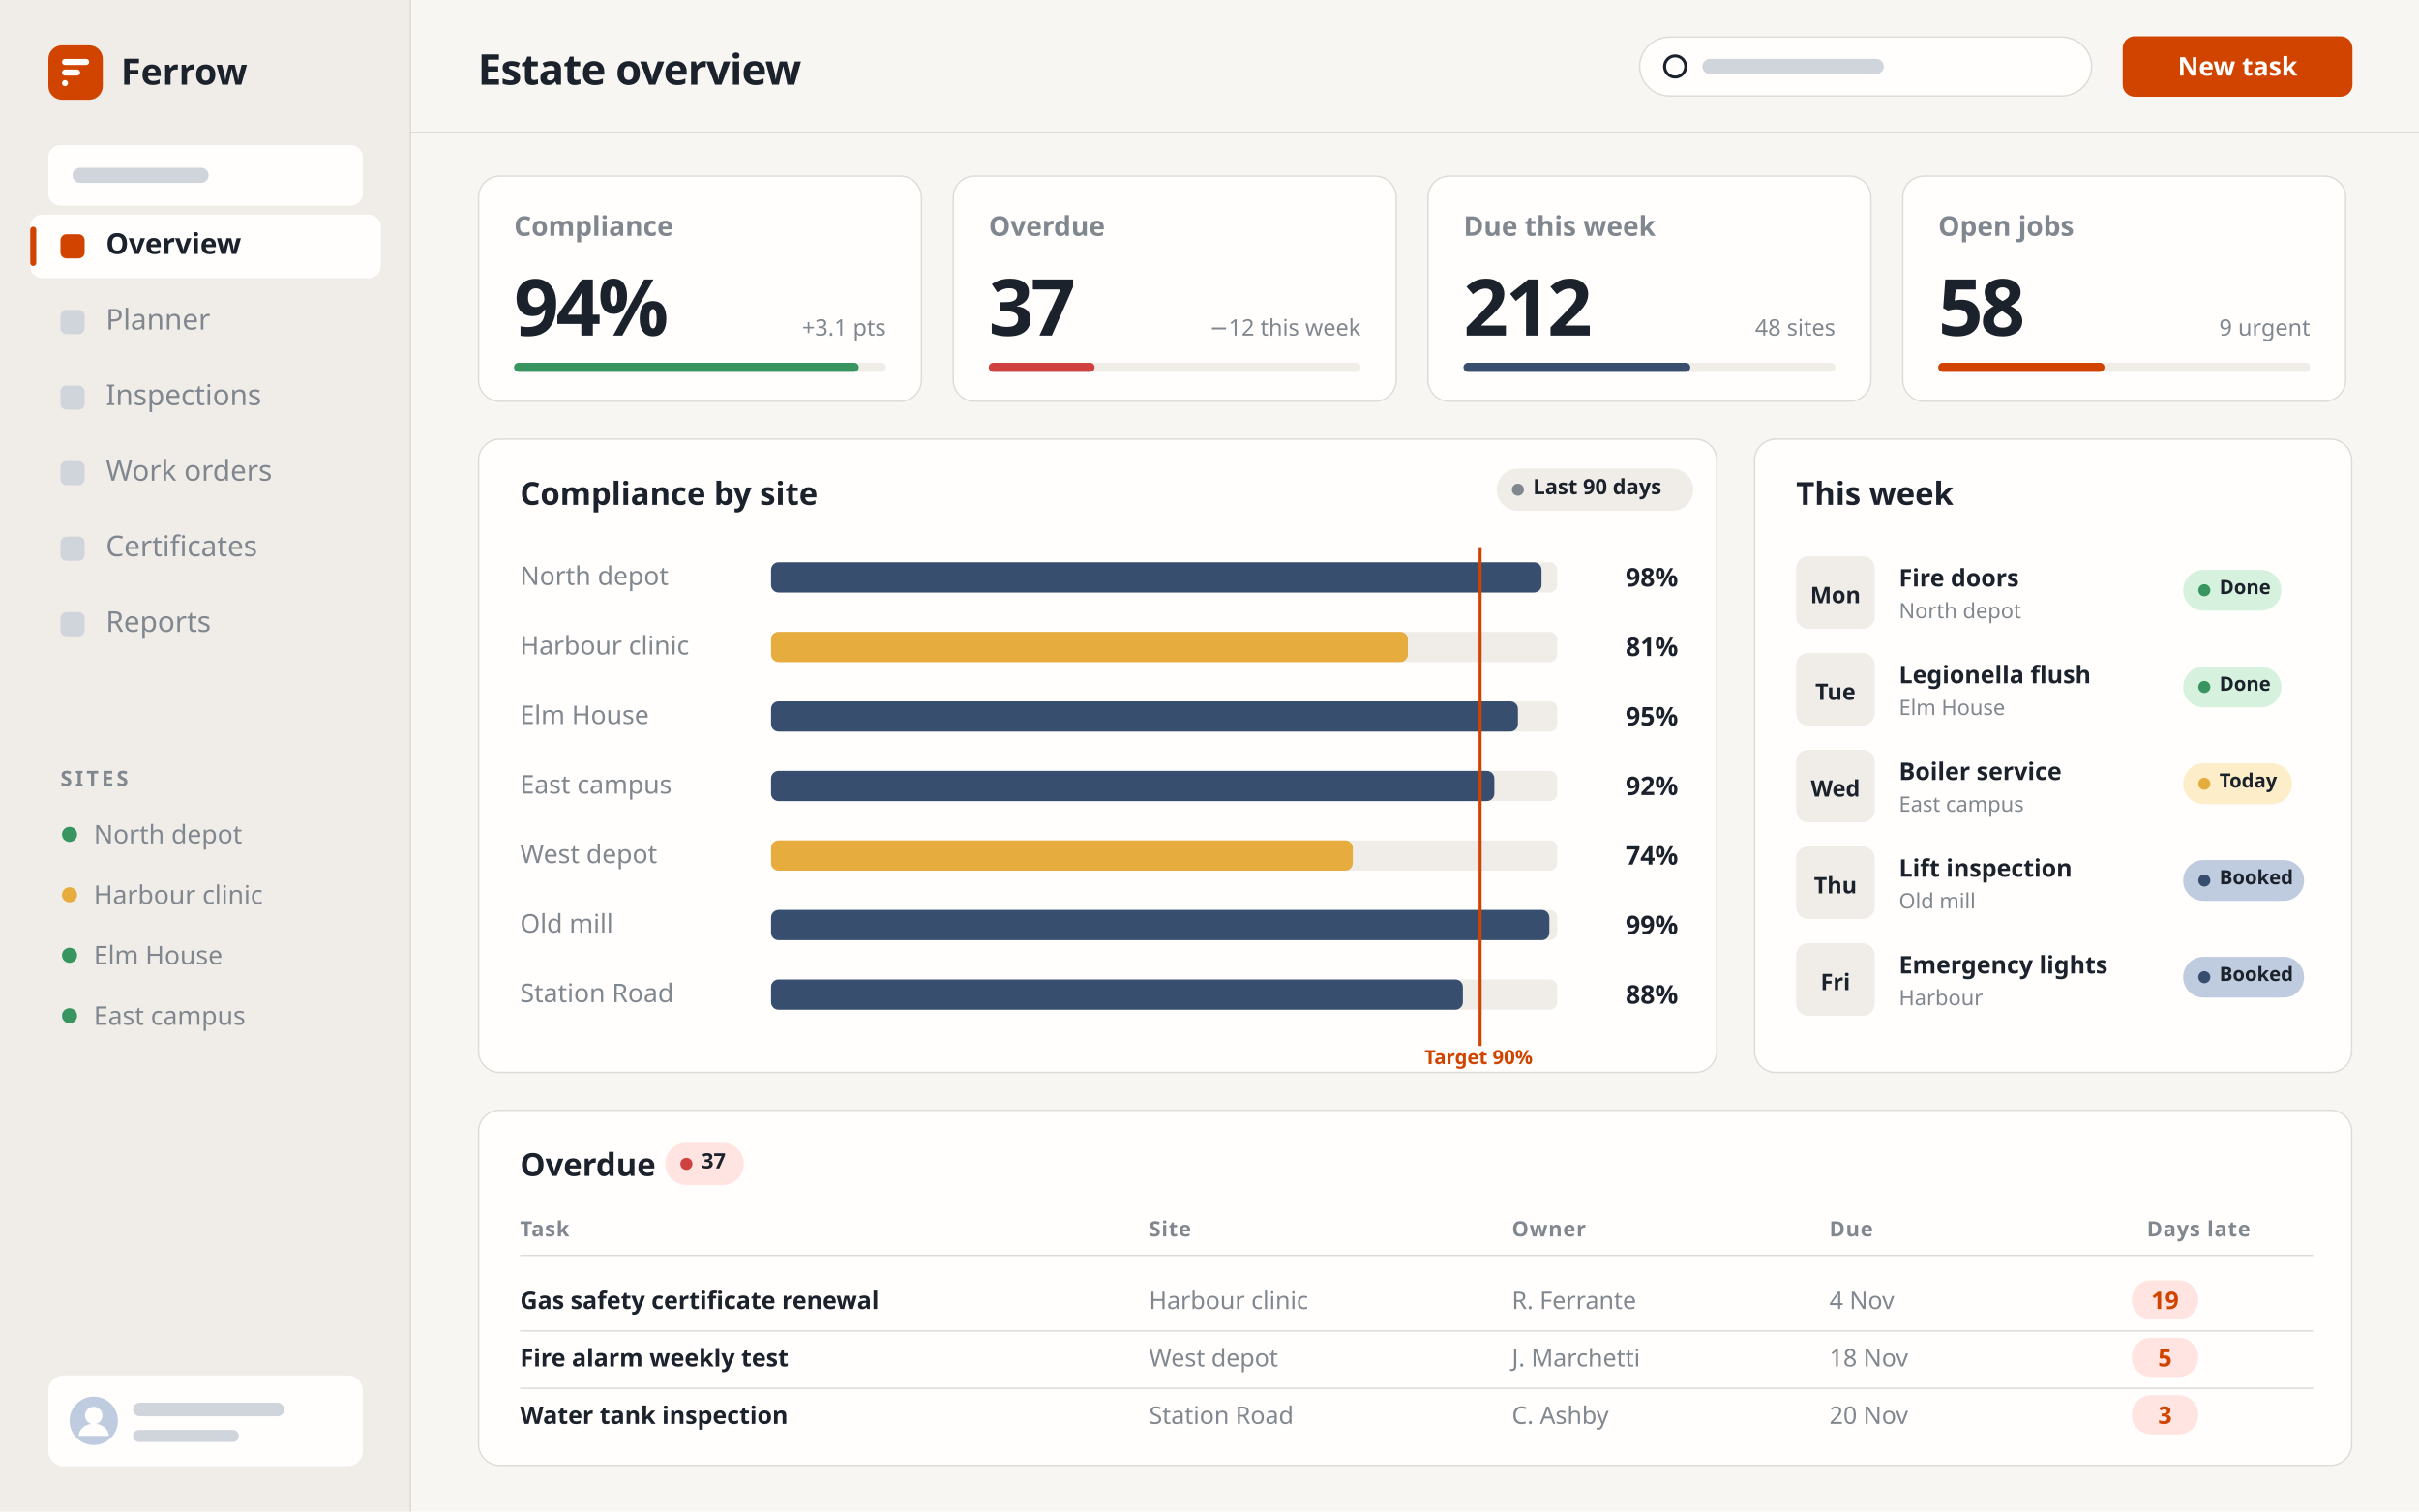
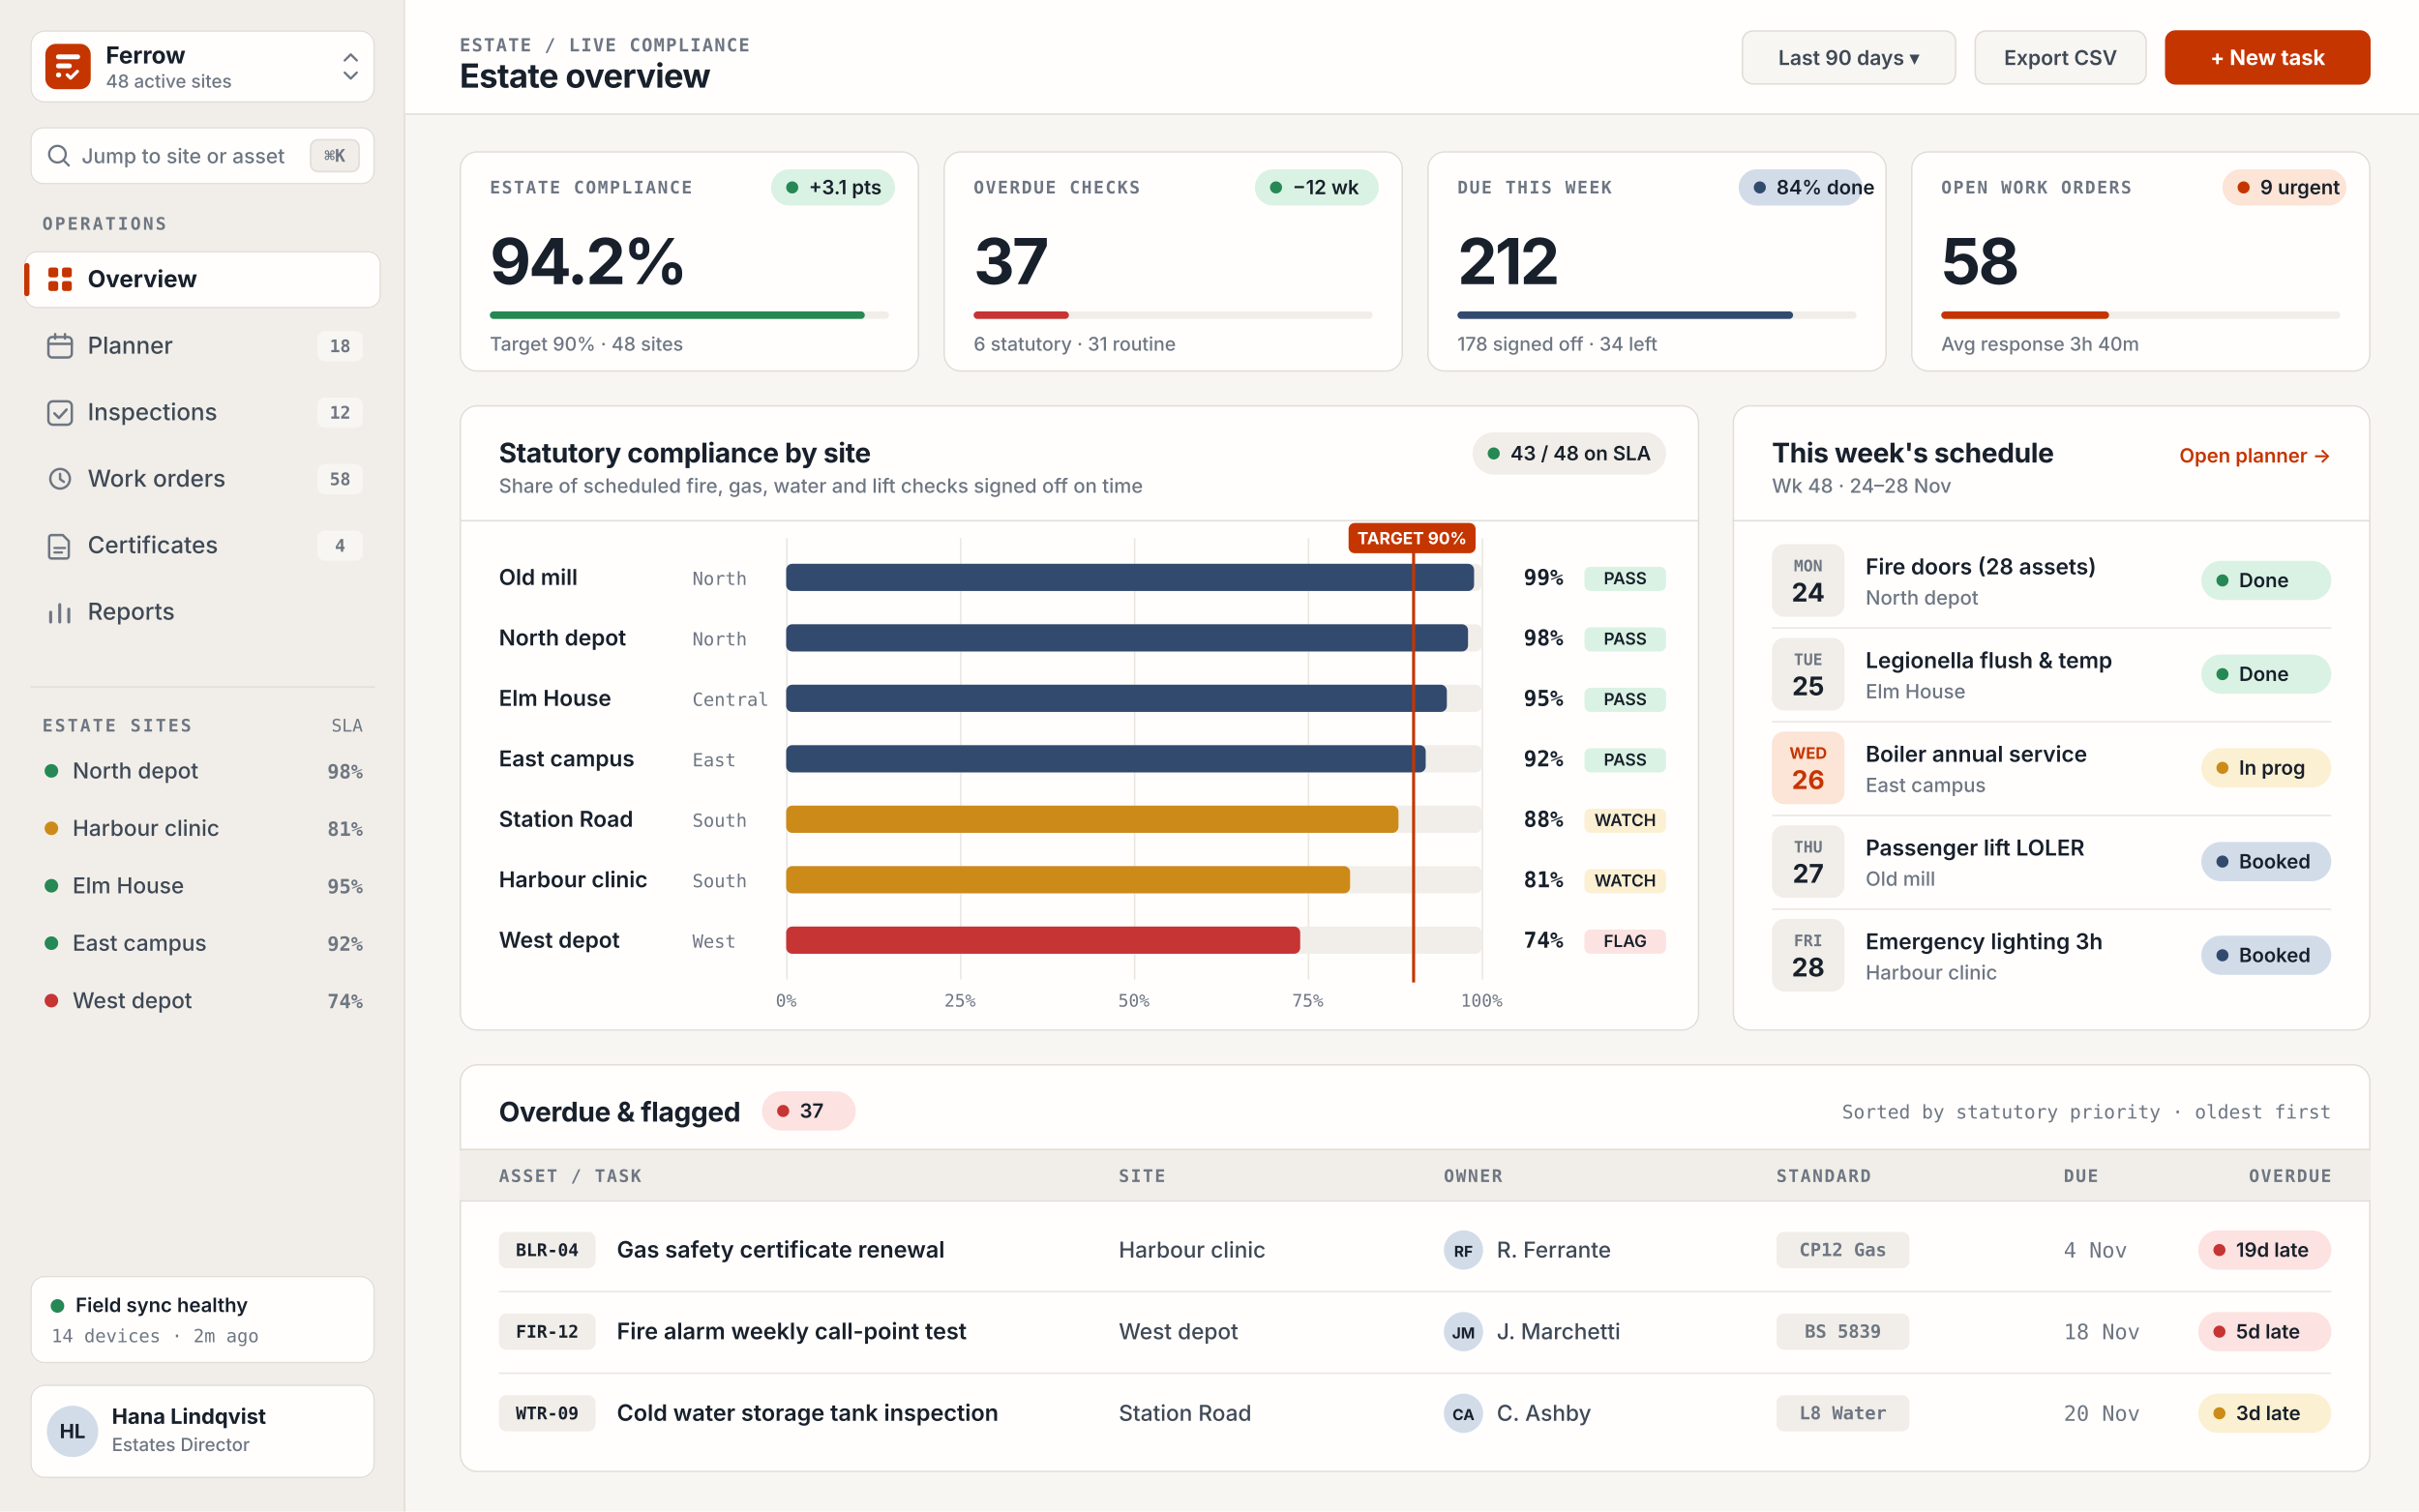
<svg xmlns="http://www.w3.org/2000/svg" viewBox="0 0 1600 1000" width="1600" height="1000">
-   <style>.s-bg{fill:#f8f6f3}.s-panel{fill:#fffefd}.s-sunk{fill:#f0ede9}.s-line{fill:#dfdcd7}.s-ink{fill:#1b222c}.s-muted{fill:#81878f}.s-faint{fill:#d0d4db}.s-acc{fill:#d14400}.s-acc2{fill:#ffdfca}.s-ok{fill:#389560}.s-ok2{fill:#d6f2de}.s-warn{fill:#e6ac3d}.s-warn2{fill:#fdedc9}.s-bad{fill:#cf4040}.s-bad2{fill:#ffe4e1}.s-data{fill:#384e6e}.s-data2{fill:#bfccdf}.s-skin{fill:#d6d3cf}.s-hair{fill:#1f2733}.s-hair2{fill:#7d838e}.s-stroke{fill:none;stroke:#dfdcd7}.s-stroke-ink{fill:none;stroke:#1b222c}.s-stroke-acc{fill:none;stroke:#d14400}.s-stroke-data{fill:none;stroke:#384e6e}.s-text{fill:#1b222c;font-family:system-ui,sans-serif}.s-text-muted{fill:#81878f;font-family:system-ui,sans-serif}.s-text-acc{fill:#d14400;font-family:system-ui,sans-serif}.s-num{fill:#1b222c;font-family:system-ui,sans-serif}.s-logo{fill:currentColor}.s-logo-text{fill:currentColor;font-family:system-ui,sans-serif}</style>
+   <style>.s-bg{fill:#f8f6f2}.s-panel{fill:#fffefd}.s-sunk{fill:#f1eee9}.s-line{fill:#e1ddd7}.s-grid{fill:#eae6e0}.s-ink{fill:#18202b}.s-ink-soft{fill:#3f4956}.s-muted{fill:#6e7682}.s-faint{fill:#cfd4dc}.s-acc{fill:#c53500}.s-acc2{fill:#fce4d6}.s-ok{fill:#268854}.s-ok2{fill:#daf2e3}.s-warn{fill:#cc8b18}.s-warn2{fill:#fcf0d2}.s-bad{fill:#c73434}.s-bad2{fill:#fce2e0}.s-data{fill:#324a6e}.s-data2{fill:#d2dce9}.s-skin{fill:#d6d3cf}.s-hair{fill:#1f2733}.s-hair2{fill:#7d838e}.s-stroke{fill:none;stroke:#e1ddd7}.s-stroke-grid{fill:none;stroke:#eae6e0}.s-stroke-faint{fill:none;stroke:#cfd4dc}.s-stroke-ink{fill:none;stroke:#18202b}.s-stroke-panel{fill:none;stroke:#fffefd}.s-stroke-muted{fill:none;stroke:#6e7682}.s-stroke-acc{fill:none;stroke:#c53500}.s-stroke-ok{fill:none;stroke:#268854}.s-stroke-warn{fill:none;stroke:#cc8b18}.s-stroke-bad{fill:none;stroke:#c73434}.s-stroke-data{fill:none;stroke:#324a6e}.s-text{fill:#18202b;font-family:system-ui,-apple-system,sans-serif}.s-text-soft{fill:#3f4956;font-family:system-ui,-apple-system,sans-serif}.s-text-muted{fill:#6e7682;font-family:system-ui,-apple-system,sans-serif}.s-text-acc{fill:#c53500;font-family:system-ui,-apple-system,sans-serif}.s-text-on-acc{fill:#fffefd;font-family:system-ui,-apple-system,sans-serif}.s-text-ok{fill:#268854;font-family:system-ui,-apple-system,sans-serif}.s-text-bad{fill:#c73434;font-family:system-ui,-apple-system,sans-serif}.s-text-mono{fill:#6e7682;font-family:ui-monospace,Menlo,monospace}.s-text-mono-ink{fill:#18202b;font-family:ui-monospace,Menlo,monospace}.s-num{fill:#18202b;font-family:system-ui,-apple-system,sans-serif}</style>
  <rect x="0" y="0" width="1600" height="1000" class="s-bg" />
-   <rect x="0" y="0" width="272" height="1000" class="s-sunk" />
-   <rect x="271" y="0" width="1" height="1000" class="s-line" />
-   <rect x="32" y="30" width="36" height="36" rx="9" class="s-acc" />
-   <rect x="41" y="39" width="18" height="4" rx="2" class="s-panel" />
-   <rect x="41" y="46" width="12" height="4" rx="2" class="s-panel" />
-   <rect x="41" y="53" width="4" height="4" rx="2" class="s-panel" />
-   <text x="80" y="56" font-size="24" font-weight="760" text-anchor="start" class="s-text">Ferrow</text>
-   <rect x="32" y="96" width="208" height="40" rx="8" class="s-panel" />
-   <rect x="48" y="111" width="90" height="10" rx="5" class="s-faint" />
-   <rect x="20" y="142" width="232" height="42" rx="8" class="s-panel" />
-   <rect x="20" y="150" width="4" height="26" rx="2" class="s-acc" />
-   <rect x="40" y="155" width="16" height="16" rx="4" class="s-acc" />
-   <text x="70" y="168" font-size="19" font-weight="650" text-anchor="start" class="s-text">Overview</text>
-   <rect x="40" y="205" width="16" height="16" rx="4" class="s-faint" />
-   <text x="70" y="218" font-size="19" font-weight="500" text-anchor="start" class="s-text-muted">Planner</text>
-   <rect x="40" y="255" width="16" height="16" rx="4" class="s-faint" />
-   <text x="70" y="268" font-size="19" font-weight="500" text-anchor="start" class="s-text-muted">Inspections</text>
-   <rect x="40" y="305" width="16" height="16" rx="4" class="s-faint" />
-   <text x="70" y="318" font-size="19" font-weight="500" text-anchor="start" class="s-text-muted">Work orders</text>
-   <rect x="40" y="355" width="16" height="16" rx="4" class="s-faint" />
-   <text x="70" y="368" font-size="19" font-weight="500" text-anchor="start" class="s-text-muted">Certificates</text>
-   <rect x="40" y="405" width="16" height="16" rx="4" class="s-faint" />
-   <text x="70" y="418" font-size="19" font-weight="500" text-anchor="start" class="s-text-muted">Reports</text>
-   <text x="40" y="520" font-size="14" font-weight="700" text-anchor="start" class="s-text-muted" letter-spacing="2">SITES</text>
-   <circle cx="46" cy="552" r="5" class="s-ok" />
-   <text x="62" y="558" font-size="17" font-weight="500" text-anchor="start" class="s-text-muted">North depot</text>
-   <circle cx="46" cy="592" r="5" class="s-warn" />
-   <text x="62" y="598" font-size="17" font-weight="500" text-anchor="start" class="s-text-muted">Harbour clinic</text>
-   <circle cx="46" cy="632" r="5" class="s-ok" />
-   <text x="62" y="638" font-size="17" font-weight="500" text-anchor="start" class="s-text-muted">Elm House</text>
-   <circle cx="46" cy="672" r="5" class="s-ok" />
-   <text x="62" y="678" font-size="17" font-weight="500" text-anchor="start" class="s-text-muted">East campus</text>
-   <rect x="32" y="910" width="208" height="60" rx="10" class="s-panel" />
-   <circle cx="62" cy="940" r="16" class="s-data2" />
-   <circle cx="62" cy="936.48" r="5.76" class="s-panel" />
-   <path d="M52.08 949.92a9.92 8 0 0 1 19.84 0" class="s-panel" />
-   <rect x="88" y="928" width="100" height="9" rx="4.5" class="s-faint" />
-   <rect x="88" y="946" width="70" height="8" rx="4" class="s-faint" />
-   <rect x="272" y="0" width="1328" height="88" class="s-bg" />
-   <rect x="272" y="87" width="1328" height="1" class="s-line" />
-   <text x="316" y="56" font-size="28" font-weight="720" text-anchor="start" class="s-text" letter-spacing="-0.5">Estate overview</text>
-   <rect x="1084" y="24" width="300" height="40" rx="20" class="s-panel" />
-   <rect x="1084.5" y="24.5" width="299" height="39" rx="20" class="s-stroke" />
-   <circle cx="1108" cy="44" r="7" class="s-stroke-ink" stroke-width="2" />
-   <rect x="1126" y="39" width="120" height="10" rx="5" class="s-faint" />
-   <rect x="1404" y="24" width="152" height="40" rx="8" class="s-acc" />
-   <text x="1480" y="50" font-size="17" font-weight="650" text-anchor="middle" class="s-text" style="fill:var(--shot-panel,#fff)">New task</text>
-   <rect x="316" y="116" width="294" height="150" rx="14" class="s-panel" />
-   <rect x="316.5" y="116.5" width="293" height="149" rx="14" class="s-stroke" />
-   <text x="340" y="156" font-size="18" font-weight="560" text-anchor="start" class="s-text-muted">Compliance</text>
-   <text x="340" y="222" font-size="52" font-weight="720" text-anchor="start" class="s-num" letter-spacing="-2">94%</text>
-   <rect x="340" y="240" width="246" height="6" rx="3" class="s-sunk" />
-   <rect x="340" y="240" width="228" height="6" rx="3" class="s-ok" />
-   <text x="586" y="222" font-size="15" font-weight="500" text-anchor="end" class="s-text-muted">+3.1 pts</text>
-   <rect x="630" y="116" width="294" height="150" rx="14" class="s-panel" />
-   <rect x="630.5" y="116.5" width="293" height="149" rx="14" class="s-stroke" />
-   <text x="654" y="156" font-size="18" font-weight="560" text-anchor="start" class="s-text-muted">Overdue</text>
-   <text x="654" y="222" font-size="52" font-weight="720" text-anchor="start" class="s-num" letter-spacing="-2">37</text>
-   <rect x="654" y="240" width="246" height="6" rx="3" class="s-sunk" />
-   <rect x="654" y="240" width="70" height="6" rx="3" class="s-bad" />
-   <text x="900" y="222" font-size="15" font-weight="500" text-anchor="end" class="s-text-muted">−12 this week</text>
-   <rect x="944" y="116" width="294" height="150" rx="14" class="s-panel" />
-   <rect x="944.5" y="116.5" width="293" height="149" rx="14" class="s-stroke" />
-   <text x="968" y="156" font-size="18" font-weight="560" text-anchor="start" class="s-text-muted">Due this week</text>
-   <text x="968" y="222" font-size="52" font-weight="720" text-anchor="start" class="s-num" letter-spacing="-2">212</text>
-   <rect x="968" y="240" width="246" height="6" rx="3" class="s-sunk" />
-   <rect x="968" y="240" width="150" height="6" rx="3" class="s-data" />
-   <text x="1214" y="222" font-size="15" font-weight="500" text-anchor="end" class="s-text-muted">48 sites</text>
-   <rect x="1258" y="116" width="294" height="150" rx="14" class="s-panel" />
-   <rect x="1258.5" y="116.5" width="293" height="149" rx="14" class="s-stroke" />
-   <text x="1282" y="156" font-size="18" font-weight="560" text-anchor="start" class="s-text-muted">Open jobs</text>
-   <text x="1282" y="222" font-size="52" font-weight="720" text-anchor="start" class="s-num" letter-spacing="-2">58</text>
-   <rect x="1282" y="240" width="246" height="6" rx="3" class="s-sunk" />
-   <rect x="1282" y="240" width="110" height="6" rx="3" class="s-acc" />
-   <text x="1528" y="222" font-size="15" font-weight="500" text-anchor="end" class="s-text-muted">9 urgent</text>
-   <rect x="316" y="290" width="820" height="420" rx="14" class="s-panel" />
-   <rect x="316.5" y="290.5" width="819" height="419" rx="14" class="s-stroke" />
-   <text x="344" y="334" font-size="21" font-weight="680" text-anchor="start" class="s-text">Compliance by site</text>
-   <rect x="990" y="310" width="130" height="28" rx="14" class="s-sunk" />
-   <circle cx="1004" cy="324" r="4" class="s-muted" />
-   <text x="1014" y="327" font-size="14" font-weight="560" text-anchor="start" class="s-text">Last 90 days</text>
-   <text x="344" y="387" font-size="17" font-weight="500" text-anchor="start" class="s-text-muted">North depot</text>
-   <rect x="510" y="372" width="520" height="20" rx="5" class="s-sunk" />
-   <rect x="510" y="372" width="509.6" height="20" rx="5" class="s-data" />
-   <text x="1110" y="388" font-size="17" font-weight="620" text-anchor="end" class="s-text">98%</text>
-   <text x="344" y="433" font-size="17" font-weight="500" text-anchor="start" class="s-text-muted">Harbour clinic</text>
-   <rect x="510" y="418" width="520" height="20" rx="5" class="s-sunk" />
-   <rect x="510" y="418" width="421.2" height="20" rx="5" class="s-warn" />
-   <text x="1110" y="434" font-size="17" font-weight="620" text-anchor="end" class="s-text">81%</text>
-   <text x="344" y="479" font-size="17" font-weight="500" text-anchor="start" class="s-text-muted">Elm House</text>
-   <rect x="510" y="464" width="520" height="20" rx="5" class="s-sunk" />
-   <rect x="510" y="464" width="494" height="20" rx="5" class="s-data" />
-   <text x="1110" y="480" font-size="17" font-weight="620" text-anchor="end" class="s-text">95%</text>
-   <text x="344" y="525" font-size="17" font-weight="500" text-anchor="start" class="s-text-muted">East campus</text>
-   <rect x="510" y="510" width="520" height="20" rx="5" class="s-sunk" />
-   <rect x="510" y="510" width="478.4" height="20" rx="5" class="s-data" />
-   <text x="1110" y="526" font-size="17" font-weight="620" text-anchor="end" class="s-text">92%</text>
-   <text x="344" y="571" font-size="17" font-weight="500" text-anchor="start" class="s-text-muted">West depot</text>
-   <rect x="510" y="556" width="520" height="20" rx="5" class="s-sunk" />
-   <rect x="510" y="556" width="384.8" height="20" rx="5" class="s-warn" />
-   <text x="1110" y="572" font-size="17" font-weight="620" text-anchor="end" class="s-text">74%</text>
-   <text x="344" y="617" font-size="17" font-weight="500" text-anchor="start" class="s-text-muted">Old mill</text>
-   <rect x="510" y="602" width="520" height="20" rx="5" class="s-sunk" />
-   <rect x="510" y="602" width="514.8" height="20" rx="5" class="s-data" />
-   <text x="1110" y="618" font-size="17" font-weight="620" text-anchor="end" class="s-text">99%</text>
-   <text x="344" y="663" font-size="17" font-weight="500" text-anchor="start" class="s-text-muted">Station Road</text>
-   <rect x="510" y="648" width="520" height="20" rx="5" class="s-sunk" />
-   <rect x="510" y="648" width="457.6" height="20" rx="5" class="s-data" />
-   <text x="1110" y="664" font-size="17" font-weight="620" text-anchor="end" class="s-text">88%</text>
-   <rect x="978" y="362" width="2" height="330" class="s-acc" />
-   <text x="978" y="704" font-size="13" font-weight="600" text-anchor="middle" class="s-text-acc">Target 90%</text>
-   <rect x="1160" y="290" width="396" height="420" rx="14" class="s-panel" />
-   <rect x="1160.5" y="290.5" width="395" height="419" rx="14" class="s-stroke" />
-   <text x="1188" y="334" font-size="21" font-weight="680" text-anchor="start" class="s-text">This week</text>
-   <rect x="1188" y="368" width="52" height="48" rx="8" class="s-sunk" />
-   <text x="1214" y="399" font-size="15" font-weight="650" text-anchor="middle" class="s-text">Mon</text>
-   <text x="1256" y="388" font-size="16" font-weight="600" text-anchor="start" class="s-text">Fire doors</text>
-   <text x="1256" y="409" font-size="14" font-weight="500" text-anchor="start" class="s-text-muted">North depot</text>
-   <rect x="1444" y="377" width="65" height="27" rx="13.5" class="s-ok2" />
-   <circle cx="1458" cy="390.5" r="4" class="s-ok" />
-   <text x="1468" y="393" font-size="13" font-weight="560" text-anchor="start" class="s-text">Done</text>
-   <rect x="1188" y="432" width="52" height="48" rx="8" class="s-sunk" />
-   <text x="1214" y="463" font-size="15" font-weight="650" text-anchor="middle" class="s-text">Tue</text>
-   <text x="1256" y="452" font-size="16" font-weight="600" text-anchor="start" class="s-text">Legionella flush</text>
-   <text x="1256" y="473" font-size="14" font-weight="500" text-anchor="start" class="s-text-muted">Elm House</text>
-   <rect x="1444" y="441" width="65" height="27" rx="13.5" class="s-ok2" />
-   <circle cx="1458" cy="454.5" r="4" class="s-ok" />
-   <text x="1468" y="457" font-size="13" font-weight="560" text-anchor="start" class="s-text">Done</text>
-   <rect x="1188" y="496" width="52" height="48" rx="8" class="s-sunk" />
-   <text x="1214" y="527" font-size="15" font-weight="650" text-anchor="middle" class="s-text">Wed</text>
-   <text x="1256" y="516" font-size="16" font-weight="600" text-anchor="start" class="s-text">Boiler service</text>
-   <text x="1256" y="537" font-size="14" font-weight="500" text-anchor="start" class="s-text-muted">East campus</text>
-   <rect x="1444" y="505" width="72" height="27" rx="13.5" class="s-warn2" />
-   <circle cx="1458" cy="518.5" r="4" class="s-warn" />
-   <text x="1468" y="521" font-size="13" font-weight="560" text-anchor="start" class="s-text">Today</text>
-   <rect x="1188" y="560" width="52" height="48" rx="8" class="s-sunk" />
-   <text x="1214" y="591" font-size="15" font-weight="650" text-anchor="middle" class="s-text">Thu</text>
-   <text x="1256" y="580" font-size="16" font-weight="600" text-anchor="start" class="s-text">Lift inspection</text>
-   <text x="1256" y="601" font-size="14" font-weight="500" text-anchor="start" class="s-text-muted">Old mill</text>
-   <rect x="1444" y="569" width="80" height="27" rx="13.5" class="s-data2" />
-   <circle cx="1458" cy="582.5" r="4" class="s-data" />
-   <text x="1468" y="585" font-size="13" font-weight="560" text-anchor="start" class="s-text">Booked</text>
-   <rect x="1188" y="624" width="52" height="48" rx="8" class="s-sunk" />
-   <text x="1214" y="655" font-size="15" font-weight="650" text-anchor="middle" class="s-text">Fri</text>
-   <text x="1256" y="644" font-size="16" font-weight="600" text-anchor="start" class="s-text">Emergency lights</text>
-   <text x="1256" y="665" font-size="14" font-weight="500" text-anchor="start" class="s-text-muted">Harbour</text>
-   <rect x="1444" y="633" width="80" height="27" rx="13.5" class="s-data2" />
-   <circle cx="1458" cy="646.5" r="4" class="s-data" />
-   <text x="1468" y="649" font-size="13" font-weight="560" text-anchor="start" class="s-text">Booked</text>
-   <rect x="316" y="734" width="1240" height="236" rx="14" class="s-panel" />
-   <rect x="316.5" y="734.5" width="1239" height="235" rx="14" class="s-stroke" />
-   <text x="344" y="778" font-size="21" font-weight="680" text-anchor="start" class="s-text">Overdue</text>
-   <rect x="440" y="756" width="52" height="28" rx="14" class="s-bad2" />
-   <circle cx="454" cy="770" r="4" class="s-bad" />
-   <text x="464" y="773" font-size="14" font-weight="560" text-anchor="start" class="s-text">37</text>
-   <text x="344" y="818" font-size="14" font-weight="650" text-anchor="start" class="s-text-muted" letter-spacing="0.5">Task</text>
-   <text x="760" y="818" font-size="14" font-weight="650" text-anchor="start" class="s-text-muted" letter-spacing="0.5">Site</text>
-   <text x="1000" y="818" font-size="14" font-weight="650" text-anchor="start" class="s-text-muted" letter-spacing="0.5">Owner</text>
-   <text x="1210" y="818" font-size="14" font-weight="650" text-anchor="start" class="s-text-muted" letter-spacing="0.5">Due</text>
-   <text x="1420" y="818" font-size="14" font-weight="650" text-anchor="start" class="s-text-muted" letter-spacing="0.5">Days late</text>
-   <rect x="344" y="830" width="1186" height="1" class="s-line" />
-   <rect x="1410" y="847" width="44" height="26" rx="13" class="s-bad2" />
-   <text x="344" y="866" font-size="16" font-weight="650" text-anchor="start" class="s-text">Gas safety certificate renewal</text>
-   <text x="760" y="866" font-size="16" font-weight="500" text-anchor="start" class="s-text-muted">Harbour clinic</text>
-   <text x="1000" y="866" font-size="16" font-weight="500" text-anchor="start" class="s-text-muted">R. Ferrante</text>
-   <text x="1210" y="866" font-size="16" font-weight="500" text-anchor="start" class="s-text-muted">4 Nov</text>
-   <text x="1432" y="866" font-size="16" font-weight="650" text-anchor="middle" class="s-text-acc">19</text>
-   <rect x="344" y="880" width="1186" height="1" class="s-line" />
-   <rect x="1410" y="885" width="44" height="26" rx="13" class="s-bad2" />
-   <text x="344" y="904" font-size="16" font-weight="650" text-anchor="start" class="s-text">Fire alarm weekly test</text>
-   <text x="760" y="904" font-size="16" font-weight="500" text-anchor="start" class="s-text-muted">West depot</text>
-   <text x="1000" y="904" font-size="16" font-weight="500" text-anchor="start" class="s-text-muted">J. Marchetti</text>
-   <text x="1210" y="904" font-size="16" font-weight="500" text-anchor="start" class="s-text-muted">18 Nov</text>
-   <text x="1432" y="904" font-size="16" font-weight="650" text-anchor="middle" class="s-text-acc">5</text>
-   <rect x="344" y="918" width="1186" height="1" class="s-line" />
-   <rect x="1410" y="923" width="44" height="26" rx="13" class="s-bad2" />
-   <text x="344" y="942" font-size="16" font-weight="650" text-anchor="start" class="s-text">Water tank inspection</text>
-   <text x="760" y="942" font-size="16" font-weight="500" text-anchor="start" class="s-text-muted">Station Road</text>
-   <text x="1000" y="942" font-size="16" font-weight="500" text-anchor="start" class="s-text-muted">C. Ashby</text>
-   <text x="1210" y="942" font-size="16" font-weight="500" text-anchor="start" class="s-text-muted">20 Nov</text>
-   <text x="1432" y="942" font-size="16" font-weight="650" text-anchor="middle" class="s-text-acc">3</text>
+   <rect x="0" y="0" width="268" height="1000" class="s-sunk" />
+   <rect x="267" y="0" width="1" height="1000" class="s-line" />
+   <rect x="20" y="20" width="228" height="48" rx="9" class="s-panel" />
+   <rect x="20.5" y="20.5" width="227" height="47" rx="9" class="s-stroke" />
+   <rect x="30" y="29" width="30" height="30" rx="7" class="s-acc" />
+   <rect x="37" y="36" width="16" height="3.2" rx="1.6" class="s-panel" />
+   <rect x="37" y="42" width="10.5" height="3.2" rx="1.6" class="s-panel" />
+   <rect x="37" y="48" width="3.5" height="3.2" rx="1.6" class="s-panel" />
+   <path d="M44.5 49.5l2.2 2.2 4.5-4.5" class="s-stroke-panel" stroke-width="2.1" stroke-linecap="round" stroke-linejoin="round" />
+   <text x="70" y="42" font-size="15.5" font-weight="720" class="s-text">Ferrow</text>
+   <text x="70" y="58" font-size="12" font-weight="500" class="s-text-muted">48 active sites</text>
+   <path d="M228 40l4-4 4 4M228 48l4 4 4-4" class="s-stroke-muted" stroke-width="1.5" stroke-linecap="round" stroke-linejoin="round" />
+   <rect x="20" y="84" width="228" height="38" rx="8" class="s-panel" />
+   <rect x="20.5" y="84.5" width="227" height="37" rx="8" class="s-stroke" />
+   <circle cx="38" cy="102" r="5.5" class="s-stroke-muted" stroke-width="1.5" />
+   <path d="M42.2 106.2l3.3 3.3" class="s-stroke-muted" stroke-width="1.5" stroke-linecap="round" />
+   <text x="54" y="108" font-size="13.5" font-weight="500" class="s-text-muted">Jump to site or asset</text>
+   <rect x="205" y="92" width="33" height="22" rx="5" class="s-sunk" />
+   <rect x="205.5" y="92.5" width="32" height="21" rx="5" class="s-stroke" />
+   <text x="221.5" y="107" font-size="11.5" font-weight="600" text-anchor="middle" class="s-text-mono">⌘K</text>
+   <text x="28" y="152" font-size="11.5" font-weight="650" letter-spacing="1.4" class="s-text-mono">OPERATIONS</text>
+   <rect x="16" y="166" width="236" height="38" rx="8" class="s-panel" />
+   <rect x="16.5" y="166.5" width="235" height="37" rx="8" class="s-stroke" />
+   <rect x="16" y="174" width="3.5" height="22" rx="1.75" class="s-acc" />
+   <rect x="32" y="177" width="6.5" height="6.5" rx="1.5" class="s-acc" />
+   <rect x="41" y="177" width="6.5" height="6.5" rx="1.5" class="s-acc" />
+   <rect x="32" y="186" width="6.5" height="6.5" rx="1.5" class="s-acc" />
+   <rect x="41" y="186" width="6.5" height="6.5" rx="1.5" class="s-acc" />
+   <text x="58" y="190" font-size="15.5" font-weight="660" class="s-text">Overview</text>
+   <rect x="32" y="223" width="15.5" height="13.5" rx="2.5" class="s-stroke-muted" stroke-width="1.6" />
+   <path d="M32 227.5h15.5M36.5 221v3M43 221v3" class="s-stroke-muted" stroke-width="1.6" stroke-linecap="round" />
+   <text x="58" y="234" font-size="15.5" font-weight="500" class="s-text-soft">Planner</text>
+   <rect x="210" y="219" width="30" height="20" rx="5" class="s-bg" />
+   <text x="225" y="233" font-size="11.5" font-weight="650" text-anchor="middle" class="s-text-mono">18</text>
+   <rect x="32" y="265.5" width="15.5" height="15.5" rx="3" class="s-stroke-muted" stroke-width="1.6" />
+   <path d="M36 273.5l3 3 5-5.5" class="s-stroke-muted" stroke-width="1.7" stroke-linecap="round" stroke-linejoin="round" />
+   <text x="58" y="278" font-size="15.5" font-weight="500" class="s-text-soft">Inspections</text>
+   <rect x="210" y="263" width="30" height="20" rx="5" class="s-bg" />
+   <text x="225" y="277" font-size="11.5" font-weight="650" text-anchor="middle" class="s-text-mono">12</text>
+   <circle cx="39.75" cy="316.75" r="6.5" class="s-stroke-muted" stroke-width="1.6" />
+   <path d="M39.75 313.5v3.5l2.5 1.8" class="s-stroke-muted" stroke-width="1.6" stroke-linecap="round" />
+   <text x="58" y="322" font-size="15.5" font-weight="500" class="s-text-soft">Work orders</text>
+   <rect x="210" y="307" width="30" height="20" rx="5" class="s-bg" />
+   <text x="225" y="321" font-size="11.5" font-weight="650" text-anchor="middle" class="s-text-mono">58</text>
+   <path d="M34 354h7.5l4 4v10a1.5 1.5 0 0 1-1.5 1.5H34A1.5 1.5 0 0 1 32.5 368V355.5A1.5 1.5 0 0 1 34 354z" class="s-stroke-muted" stroke-width="1.6" />
+   <path d="M36 362.5h7M36 365.5h5" class="s-stroke-muted" stroke-width="1.5" stroke-linecap="round" />
+   <text x="58" y="366" font-size="15.5" font-weight="500" class="s-text-soft">Certificates</text>
+   <rect x="210" y="351" width="30" height="20" rx="5" class="s-bg" />
+   <text x="225" y="365" font-size="11.5" font-weight="650" text-anchor="middle" class="s-text-mono">4</text>
+   <path d="M33.5 411.5V405M39.5 411.5V400M45.5 411.5V403" class="s-stroke-muted" stroke-width="2" stroke-linecap="round" />
+   <text x="58" y="410" font-size="15.5" font-weight="500" class="s-text-soft">Reports</text>
+   <rect x="20" y="454" width="228" height="1" class="s-line" />
+   <text x="28" y="484" font-size="11.5" font-weight="650" letter-spacing="1.4" class="s-text-mono">ESTATE SITES</text>
+   <text x="240" y="484" font-size="11.5" font-weight="500" text-anchor="end" class="s-text-mono">SLA</text>
+   <circle cx="34" cy="510" r="4.5" class="s-ok" />
+   <text x="48" y="515" font-size="14.5" font-weight="520" class="s-text-soft">North depot</text>
+   <text x="240" y="515" font-size="13" font-weight="600" text-anchor="end" class="s-text-mono">98%</text>
+   <circle cx="34" cy="548" r="4.5" class="s-warn" />
+   <text x="48" y="553" font-size="14.5" font-weight="520" class="s-text-soft">Harbour clinic</text>
+   <text x="240" y="553" font-size="13" font-weight="600" text-anchor="end" class="s-text-mono">81%</text>
+   <circle cx="34" cy="586" r="4.5" class="s-ok" />
+   <text x="48" y="591" font-size="14.5" font-weight="520" class="s-text-soft">Elm House</text>
+   <text x="240" y="591" font-size="13" font-weight="600" text-anchor="end" class="s-text-mono">95%</text>
+   <circle cx="34" cy="624" r="4.5" class="s-ok" />
+   <text x="48" y="629" font-size="14.5" font-weight="520" class="s-text-soft">East campus</text>
+   <text x="240" y="629" font-size="13" font-weight="600" text-anchor="end" class="s-text-mono">92%</text>
+   <circle cx="34" cy="662" r="4.5" class="s-bad" />
+   <text x="48" y="667" font-size="14.5" font-weight="520" class="s-text-soft">West depot</text>
+   <text x="240" y="667" font-size="13" font-weight="600" text-anchor="end" class="s-text-mono">74%</text>
+   <rect x="20" y="844" width="228" height="58" rx="9" class="s-panel" />
+   <rect x="20.5" y="844.5" width="227" height="57" rx="9" class="s-stroke" />
+   <circle cx="38" cy="864" r="4.5" class="s-ok" />
+   <text x="50" y="868" font-size="13" font-weight="640" class="s-text">Field sync healthy</text>
+   <text x="34" y="888" font-size="12" font-weight="500" class="s-text-mono">14 devices · 2m ago</text>
+   <rect x="20" y="916" width="228" height="62" rx="9" class="s-panel" />
+   <rect x="20.5" y="916.5" width="227" height="61" rx="9" class="s-stroke" />
+   <circle cx="48" cy="947" r="17" class="s-data2" />
+   <text x="48" y="951.5" font-size="13" font-weight="680" text-anchor="middle" class="s-text">HL</text>
+   <text x="74" y="942" font-size="14" font-weight="660" class="s-text">Hana Lindqvist</text>
+   <text x="74" y="960" font-size="12" font-weight="500" class="s-text-muted">Estates Director</text>
+   <rect x="268" y="0" width="1332" height="76" class="s-panel" />
+   <rect x="268" y="75" width="1332" height="1" class="s-line" />
+   <text x="304" y="34" font-size="12" font-weight="600" letter-spacing="0.8" class="s-text-mono">ESTATE / LIVE COMPLIANCE</text>
+   <text x="304" y="58" font-size="22" font-weight="720" letter-spacing="-0.4" class="s-text">Estate overview</text>
+   <rect x="1152" y="20" width="142" height="36" rx="7" class="s-bg" />
+   <rect x="1152.5" y="20.5" width="141" height="35" rx="7" class="s-stroke" />
+   <text x="1223" y="43" font-size="13.5" font-weight="560" text-anchor="middle" class="s-text-soft">Last 90 days ▾</text>
+   <rect x="1306" y="20" width="114" height="36" rx="7" class="s-bg" />
+   <rect x="1306.5" y="20.5" width="113" height="35" rx="7" class="s-stroke" />
+   <text x="1363" y="43" font-size="13.5" font-weight="560" text-anchor="middle" class="s-text-soft">Export CSV</text>
+   <rect x="1432" y="20" width="136" height="36" rx="7" class="s-acc" />
+   <text x="1500" y="43" font-size="14" font-weight="660" text-anchor="middle" class="s-text-on-acc">+ New task</text>
+   <rect x="304" y="100" width="304" height="146" rx="11" class="s-panel" />
+   <rect x="304.5" y="100.5" width="303" height="145" rx="11" class="s-stroke" />
+   <text x="324" y="128" font-size="11.5" font-weight="640" letter-spacing="1" class="s-text-mono">ESTATE COMPLIANCE</text>
+   <rect x="510" y="112" width="82" height="24" rx="12" class="s-ok2" />
+   <circle cx="524" cy="124" r="4" class="s-ok" />
+   <text x="535" y="128.5" font-size="13" font-weight="600" text-anchor="start" class="s-text">+3.1 pts</text>
+   <text x="324" y="188" font-size="42" font-weight="740" letter-spacing="-1.6" class="s-num">94.2%</text>
+   <rect x="324" y="206" width="264" height="5" rx="2.5" class="s-sunk" />
+   <rect x="324" y="206" width="248" height="5" rx="2.5" class="s-ok" />
+   <text x="324" y="232" font-size="12.5" font-weight="500" class="s-text-muted">Target 90% · 48 sites</text>
+   <rect x="624" y="100" width="304" height="146" rx="11" class="s-panel" />
+   <rect x="624.5" y="100.5" width="303" height="145" rx="11" class="s-stroke" />
+   <text x="644" y="128" font-size="11.5" font-weight="640" letter-spacing="1" class="s-text-mono">OVERDUE CHECKS</text>
+   <rect x="830" y="112" width="82" height="24" rx="12" class="s-ok2" />
+   <circle cx="844" cy="124" r="4" class="s-ok" />
+   <text x="855" y="128.5" font-size="13" font-weight="600" text-anchor="start" class="s-text">−12 wk</text>
+   <text x="644" y="188" font-size="42" font-weight="740" letter-spacing="-1.6" class="s-num">37</text>
+   <rect x="644" y="206" width="264" height="5" rx="2.5" class="s-sunk" />
+   <rect x="644" y="206" width="63" height="5" rx="2.5" class="s-bad" />
+   <text x="644" y="232" font-size="12.5" font-weight="500" class="s-text-muted">6 statutory · 31 routine</text>
+   <rect x="944" y="100" width="304" height="146" rx="11" class="s-panel" />
+   <rect x="944.5" y="100.5" width="303" height="145" rx="11" class="s-stroke" />
+   <text x="964" y="128" font-size="11.5" font-weight="640" letter-spacing="1" class="s-text-mono">DUE THIS WEEK</text>
+   <rect x="1150" y="112" width="82" height="24" rx="12" class="s-data2" />
+   <circle cx="1164" cy="124" r="4" class="s-data" />
+   <text x="1175" y="128.5" font-size="13" font-weight="600" text-anchor="start" class="s-text">84% done</text>
+   <text x="964" y="188" font-size="42" font-weight="740" letter-spacing="-1.6" class="s-num">212</text>
+   <rect x="964" y="206" width="264" height="5" rx="2.5" class="s-sunk" />
+   <rect x="964" y="206" width="222" height="5" rx="2.5" class="s-data" />
+   <text x="964" y="232" font-size="12.5" font-weight="500" class="s-text-muted">178 signed off · 34 left</text>
+   <rect x="1264" y="100" width="304" height="146" rx="11" class="s-panel" />
+   <rect x="1264.5" y="100.5" width="303" height="145" rx="11" class="s-stroke" />
+   <text x="1284" y="128" font-size="11.5" font-weight="640" letter-spacing="1" class="s-text-mono">OPEN WORK ORDERS</text>
+   <rect x="1470" y="112" width="82" height="24" rx="12" class="s-acc2" />
+   <circle cx="1484" cy="124" r="4" class="s-acc" />
+   <text x="1495" y="128.5" font-size="13" font-weight="600" text-anchor="start" class="s-text">9 urgent</text>
+   <text x="1284" y="188" font-size="42" font-weight="740" letter-spacing="-1.6" class="s-num">58</text>
+   <rect x="1284" y="206" width="264" height="5" rx="2.5" class="s-sunk" />
+   <rect x="1284" y="206" width="111" height="5" rx="2.5" class="s-acc" />
+   <text x="1284" y="232" font-size="12.5" font-weight="500" class="s-text-muted">Avg response 3h 40m</text>
+   <rect x="304" y="268" width="820" height="414" rx="11" class="s-panel" />
+   <rect x="304.5" y="268.5" width="819" height="413" rx="11" class="s-stroke" />
+   <text x="330" y="306" font-size="18" font-weight="680" letter-spacing="-0.2" class="s-text">Statutory compliance by site</text>
+   <text x="330" y="326" font-size="13" font-weight="500" class="s-text-muted">Share of scheduled fire, gas, water and lift checks signed off on time</text>
+   <rect x="974" y="286" width="128" height="28" rx="14" class="s-sunk" />
+   <circle cx="988" cy="300" r="4" class="s-ok" />
+   <text x="999" y="304.5" font-size="13" font-weight="600" text-anchor="start" class="s-text">43 / 48 on SLA</text>
+   <rect x="304" y="344" width="820" height="1" class="s-line" />
+   <rect x="520" y="356" width="1" height="292" class="s-grid" />
+   <text x="520" y="666" font-size="11.5" font-weight="500" text-anchor="middle" class="s-text-mono">0%</text>
+   <rect x="635" y="356" width="1" height="292" class="s-grid" />
+   <text x="635" y="666" font-size="11.5" font-weight="500" text-anchor="middle" class="s-text-mono">25%</text>
+   <rect x="750" y="356" width="1" height="292" class="s-grid" />
+   <text x="750" y="666" font-size="11.5" font-weight="500" text-anchor="middle" class="s-text-mono">50%</text>
+   <rect x="865" y="356" width="1" height="292" class="s-grid" />
+   <text x="865" y="666" font-size="11.5" font-weight="500" text-anchor="middle" class="s-text-mono">75%</text>
+   <rect x="980" y="356" width="1" height="292" class="s-grid" />
+   <text x="980" y="666" font-size="11.5" font-weight="500" text-anchor="middle" class="s-text-mono">100%</text>
+   <text x="330" y="387" font-size="14.5" font-weight="600" class="s-text">Old mill</text>
+   <text x="458" y="387" font-size="12" font-weight="500" class="s-text-mono">North</text>
+   <rect x="520" y="373" width="460" height="18" rx="4" class="s-sunk" />
+   <rect x="520" y="373" width="455" height="18" rx="4" class="s-data" />
+   <text x="1034" y="387" font-size="14.5" font-weight="680" text-anchor="end" class="s-text-mono-ink">99%</text>
+   <rect x="1048" y="375" width="54" height="16" rx="4" class="s-ok2" />
+   <text x="1075" y="386.5" font-size="11" font-weight="640" text-anchor="middle" class="s-text">PASS</text>
+   <text x="330" y="427" font-size="14.5" font-weight="600" class="s-text">North depot</text>
+   <text x="458" y="427" font-size="12" font-weight="500" class="s-text-mono">North</text>
+   <rect x="520" y="413" width="460" height="18" rx="4" class="s-sunk" />
+   <rect x="520" y="413" width="451" height="18" rx="4" class="s-data" />
+   <text x="1034" y="427" font-size="14.5" font-weight="680" text-anchor="end" class="s-text-mono-ink">98%</text>
+   <rect x="1048" y="415" width="54" height="16" rx="4" class="s-ok2" />
+   <text x="1075" y="426.5" font-size="11" font-weight="640" text-anchor="middle" class="s-text">PASS</text>
+   <text x="330" y="467" font-size="14.5" font-weight="600" class="s-text">Elm House</text>
+   <text x="458" y="467" font-size="12" font-weight="500" class="s-text-mono">Central</text>
+   <rect x="520" y="453" width="460" height="18" rx="4" class="s-sunk" />
+   <rect x="520" y="453" width="437" height="18" rx="4" class="s-data" />
+   <text x="1034" y="467" font-size="14.5" font-weight="680" text-anchor="end" class="s-text-mono-ink">95%</text>
+   <rect x="1048" y="455" width="54" height="16" rx="4" class="s-ok2" />
+   <text x="1075" y="466.5" font-size="11" font-weight="640" text-anchor="middle" class="s-text">PASS</text>
+   <text x="330" y="507" font-size="14.5" font-weight="600" class="s-text">East campus</text>
+   <text x="458" y="507" font-size="12" font-weight="500" class="s-text-mono">East</text>
+   <rect x="520" y="493" width="460" height="18" rx="4" class="s-sunk" />
+   <rect x="520" y="493" width="423" height="18" rx="4" class="s-data" />
+   <text x="1034" y="507" font-size="14.5" font-weight="680" text-anchor="end" class="s-text-mono-ink">92%</text>
+   <rect x="1048" y="495" width="54" height="16" rx="4" class="s-ok2" />
+   <text x="1075" y="506.5" font-size="11" font-weight="640" text-anchor="middle" class="s-text">PASS</text>
+   <text x="330" y="547" font-size="14.5" font-weight="600" class="s-text">Station Road</text>
+   <text x="458" y="547" font-size="12" font-weight="500" class="s-text-mono">South</text>
+   <rect x="520" y="533" width="460" height="18" rx="4" class="s-sunk" />
+   <rect x="520" y="533" width="405" height="18" rx="4" class="s-warn" />
+   <text x="1034" y="547" font-size="14.5" font-weight="680" text-anchor="end" class="s-text-mono-ink">88%</text>
+   <rect x="1048" y="535" width="54" height="16" rx="4" class="s-warn2" />
+   <text x="1075" y="546.5" font-size="11" font-weight="640" text-anchor="middle" class="s-text">WATCH</text>
+   <text x="330" y="587" font-size="14.5" font-weight="600" class="s-text">Harbour clinic</text>
+   <text x="458" y="587" font-size="12" font-weight="500" class="s-text-mono">South</text>
+   <rect x="520" y="573" width="460" height="18" rx="4" class="s-sunk" />
+   <rect x="520" y="573" width="373" height="18" rx="4" class="s-warn" />
+   <text x="1034" y="587" font-size="14.5" font-weight="680" text-anchor="end" class="s-text-mono-ink">81%</text>
+   <rect x="1048" y="575" width="54" height="16" rx="4" class="s-warn2" />
+   <text x="1075" y="586.5" font-size="11" font-weight="640" text-anchor="middle" class="s-text">WATCH</text>
+   <text x="330" y="627" font-size="14.5" font-weight="600" class="s-text">West depot</text>
+   <text x="458" y="627" font-size="12" font-weight="500" class="s-text-mono">West</text>
+   <rect x="520" y="613" width="460" height="18" rx="4" class="s-sunk" />
+   <rect x="520" y="613" width="340" height="18" rx="4" class="s-bad" />
+   <text x="1034" y="627" font-size="14.5" font-weight="680" text-anchor="end" class="s-text-mono-ink">74%</text>
+   <rect x="1048" y="615" width="54" height="16" rx="4" class="s-bad2" />
+   <text x="1075" y="626.5" font-size="11" font-weight="640" text-anchor="middle" class="s-text">FLAG</text>
+   <rect x="934" y="354" width="2" height="296" class="s-acc" />
+   <rect x="892" y="346" width="84" height="20" rx="4" class="s-acc" />
+   <text x="934" y="360" font-size="11" font-weight="700" text-anchor="middle" class="s-text-on-acc">TARGET 90%</text>
+   <rect x="1146" y="268" width="422" height="414" rx="11" class="s-panel" />
+   <rect x="1146.5" y="268.5" width="421" height="413" rx="11" class="s-stroke" />
+   <text x="1172" y="306" font-size="18" font-weight="680" letter-spacing="-0.2" class="s-text">This week's schedule</text>
+   <text x="1172" y="326" font-size="13" font-weight="500" class="s-text-muted">Wk 48 · 24–28 Nov</text>
+   <text x="1542" y="306" font-size="13" font-weight="640" text-anchor="end" class="s-text-acc">Open planner →</text>
+   <rect x="1146" y="344" width="422" height="1" class="s-line" />
+   <rect x="1172" y="360" width="48" height="48" rx="8" class="s-sunk" />
+   <text x="1196" y="378" font-size="10.5" font-weight="700" text-anchor="middle" class="s-text-mono">MON</text>
+   <text x="1196" y="398" font-size="17" font-weight="740" text-anchor="middle" class="s-num">24</text>
+   <text x="1234" y="380" font-size="14.5" font-weight="640" class="s-text">Fire doors (28 assets)</text>
+   <text x="1234" y="400" font-size="13" font-weight="500" class="s-text-muted">North depot</text>
+   <rect x="1456" y="371" width="86" height="26" rx="13" class="s-ok2" />
+   <circle cx="1470" cy="384" r="4" class="s-ok" />
+   <text x="1481" y="388.5" font-size="13" font-weight="600" text-anchor="start" class="s-text">Done</text>
+   <rect x="1172" y="415" width="370" height="1" class="s-grid" />
+   <rect x="1172" y="422" width="48" height="48" rx="8" class="s-sunk" />
+   <text x="1196" y="440" font-size="10.5" font-weight="700" text-anchor="middle" class="s-text-mono">TUE</text>
+   <text x="1196" y="460" font-size="17" font-weight="740" text-anchor="middle" class="s-num">25</text>
+   <text x="1234" y="442" font-size="14.5" font-weight="640" class="s-text">Legionella flush &amp; temp</text>
+   <text x="1234" y="462" font-size="13" font-weight="500" class="s-text-muted">Elm House</text>
+   <rect x="1456" y="433" width="86" height="26" rx="13" class="s-ok2" />
+   <circle cx="1470" cy="446" r="4" class="s-ok" />
+   <text x="1481" y="450.5" font-size="13" font-weight="600" text-anchor="start" class="s-text">Done</text>
+   <rect x="1172" y="477" width="370" height="1" class="s-grid" />
+   <rect x="1172" y="484" width="48" height="48" rx="8" class="s-acc2" />
+   <text x="1196" y="502" font-size="10.5" font-weight="700" text-anchor="middle" class="s-text-acc">WED</text>
+   <text x="1196" y="522" font-size="17" font-weight="740" text-anchor="middle" class="s-text-acc">26</text>
+   <text x="1234" y="504" font-size="14.5" font-weight="640" class="s-text">Boiler annual service</text>
+   <text x="1234" y="524" font-size="13" font-weight="500" class="s-text-muted">East campus</text>
+   <rect x="1456" y="495" width="86" height="26" rx="13" class="s-warn2" />
+   <circle cx="1470" cy="508" r="4" class="s-warn" />
+   <text x="1481" y="512.5" font-size="13" font-weight="600" text-anchor="start" class="s-text">In prog</text>
+   <rect x="1172" y="539" width="370" height="1" class="s-grid" />
+   <rect x="1172" y="546" width="48" height="48" rx="8" class="s-sunk" />
+   <text x="1196" y="564" font-size="10.5" font-weight="700" text-anchor="middle" class="s-text-mono">THU</text>
+   <text x="1196" y="584" font-size="17" font-weight="740" text-anchor="middle" class="s-num">27</text>
+   <text x="1234" y="566" font-size="14.5" font-weight="640" class="s-text">Passenger lift LOLER</text>
+   <text x="1234" y="586" font-size="13" font-weight="500" class="s-text-muted">Old mill</text>
+   <rect x="1456" y="557" width="86" height="26" rx="13" class="s-data2" />
+   <circle cx="1470" cy="570" r="4" class="s-data" />
+   <text x="1481" y="574.5" font-size="13" font-weight="600" text-anchor="start" class="s-text">Booked</text>
+   <rect x="1172" y="601" width="370" height="1" class="s-grid" />
+   <rect x="1172" y="608" width="48" height="48" rx="8" class="s-sunk" />
+   <text x="1196" y="626" font-size="10.5" font-weight="700" text-anchor="middle" class="s-text-mono">FRI</text>
+   <text x="1196" y="646" font-size="17" font-weight="740" text-anchor="middle" class="s-num">28</text>
+   <text x="1234" y="628" font-size="14.5" font-weight="640" class="s-text">Emergency lighting 3h</text>
+   <text x="1234" y="648" font-size="13" font-weight="500" class="s-text-muted">Harbour clinic</text>
+   <rect x="1456" y="619" width="86" height="26" rx="13" class="s-data2" />
+   <circle cx="1470" cy="632" r="4" class="s-data" />
+   <text x="1481" y="636.5" font-size="13" font-weight="600" text-anchor="start" class="s-text">Booked</text>
+   <rect x="304" y="704" width="1264" height="270" rx="11" class="s-panel" />
+   <rect x="304.5" y="704.5" width="1263" height="269" rx="11" class="s-stroke" />
+   <text x="330" y="742" font-size="18" font-weight="680" letter-spacing="-0.2" class="s-text">Overdue &amp; flagged</text>
+   <rect x="504" y="722" width="62" height="26" rx="13" class="s-bad2" />
+   <circle cx="518" cy="735" r="4" class="s-bad" />
+   <text x="529" y="739.5" font-size="13" font-weight="600" text-anchor="start" class="s-text">37</text>
+   <text x="1542" y="740" font-size="12.5" font-weight="500" text-anchor="end" class="s-text-mono">Sorted by statutory priority · oldest first</text>
+   <rect x="304" y="760" width="1264" height="34" class="s-sunk" />
+   <rect x="304" y="760" width="1264" height="1" class="s-line" />
+   <rect x="304" y="794" width="1264" height="1" class="s-line" />
+   <text x="330" y="782" font-size="11.5" font-weight="660" letter-spacing="1" class="s-text-mono">ASSET / TASK</text>
+   <text x="740" y="782" font-size="11.5" font-weight="660" letter-spacing="1" class="s-text-mono">SITE</text>
+   <text x="955" y="782" font-size="11.5" font-weight="660" letter-spacing="1" class="s-text-mono">OWNER</text>
+   <text x="1175" y="782" font-size="11.5" font-weight="660" letter-spacing="1" class="s-text-mono">STANDARD</text>
+   <text x="1365" y="782" font-size="11.5" font-weight="660" letter-spacing="1" class="s-text-mono">DUE</text>
+   <text x="1542" y="782" font-size="11.5" font-weight="660" letter-spacing="1" text-anchor="end" class="s-text-mono">OVERDUE</text>
+   <rect x="330" y="815" width="64" height="24" rx="5" class="s-sunk" />
+   <text x="362" y="831" font-size="11.5" font-weight="640" text-anchor="middle" class="s-text-mono-ink">BLR-04</text>
+   <text x="408" y="832" font-size="15" font-weight="620" class="s-text">Gas safety certificate renewal</text>
+   <text x="740" y="832" font-size="14.5" font-weight="500" class="s-text-soft">Harbour clinic</text>
+   <circle cx="968" cy="827" r="13" class="s-data2" />
+   <text x="968" y="831.5" font-size="10" font-weight="680" text-anchor="middle" class="s-text">RF</text>
+   <text x="990" y="832" font-size="14.5" font-weight="500" class="s-text-soft">R. Ferrante</text>
+   <rect x="1175" y="815" width="88" height="24" rx="5" class="s-sunk" />
+   <text x="1219" y="831" font-size="12" font-weight="560" text-anchor="middle" class="s-text-mono">CP12 Gas</text>
+   <text x="1365" y="832" font-size="14" font-weight="500" class="s-text-mono">4 Nov</text>
+   <rect x="1454" y="814" width="88" height="26" rx="13" class="s-bad2" />
+   <circle cx="1468" cy="827" r="4" class="s-bad" />
+   <text x="1479" y="831.5" font-size="13" font-weight="600" text-anchor="start" class="s-text">19d late</text>
+   <rect x="330" y="854" width="1212" height="1" class="s-grid" />
+   <rect x="330" y="869" width="64" height="24" rx="5" class="s-sunk" />
+   <text x="362" y="885" font-size="11.5" font-weight="640" text-anchor="middle" class="s-text-mono-ink">FIR-12</text>
+   <text x="408" y="886" font-size="15" font-weight="620" class="s-text">Fire alarm weekly call-point test</text>
+   <text x="740" y="886" font-size="14.5" font-weight="500" class="s-text-soft">West depot</text>
+   <circle cx="968" cy="881" r="13" class="s-data2" />
+   <text x="968" y="885.5" font-size="10" font-weight="680" text-anchor="middle" class="s-text">JM</text>
+   <text x="990" y="886" font-size="14.5" font-weight="500" class="s-text-soft">J. Marchetti</text>
+   <rect x="1175" y="869" width="88" height="24" rx="5" class="s-sunk" />
+   <text x="1219" y="885" font-size="12" font-weight="560" text-anchor="middle" class="s-text-mono">BS 5839</text>
+   <text x="1365" y="886" font-size="14" font-weight="500" class="s-text-mono">18 Nov</text>
+   <rect x="1454" y="868" width="88" height="26" rx="13" class="s-bad2" />
+   <circle cx="1468" cy="881" r="4" class="s-bad" />
+   <text x="1479" y="885.5" font-size="13" font-weight="600" text-anchor="start" class="s-text">5d late</text>
+   <rect x="330" y="908" width="1212" height="1" class="s-grid" />
+   <rect x="330" y="923" width="64" height="24" rx="5" class="s-sunk" />
+   <text x="362" y="939" font-size="11.5" font-weight="640" text-anchor="middle" class="s-text-mono-ink">WTR-09</text>
+   <text x="408" y="940" font-size="15" font-weight="620" class="s-text">Cold water storage tank inspection</text>
+   <text x="740" y="940" font-size="14.5" font-weight="500" class="s-text-soft">Station Road</text>
+   <circle cx="968" cy="935" r="13" class="s-data2" />
+   <text x="968" y="939.5" font-size="10" font-weight="680" text-anchor="middle" class="s-text">CA</text>
+   <text x="990" y="940" font-size="14.5" font-weight="500" class="s-text-soft">C. Ashby</text>
+   <rect x="1175" y="923" width="88" height="24" rx="5" class="s-sunk" />
+   <text x="1219" y="939" font-size="12" font-weight="560" text-anchor="middle" class="s-text-mono">L8 Water</text>
+   <text x="1365" y="940" font-size="14" font-weight="500" class="s-text-mono">20 Nov</text>
+   <rect x="1454" y="922" width="88" height="26" rx="13" class="s-warn2" />
+   <circle cx="1468" cy="935" r="4" class="s-warn" />
+   <text x="1479" y="939.5" font-size="13" font-weight="600" text-anchor="start" class="s-text">3d late</text>
</svg>
